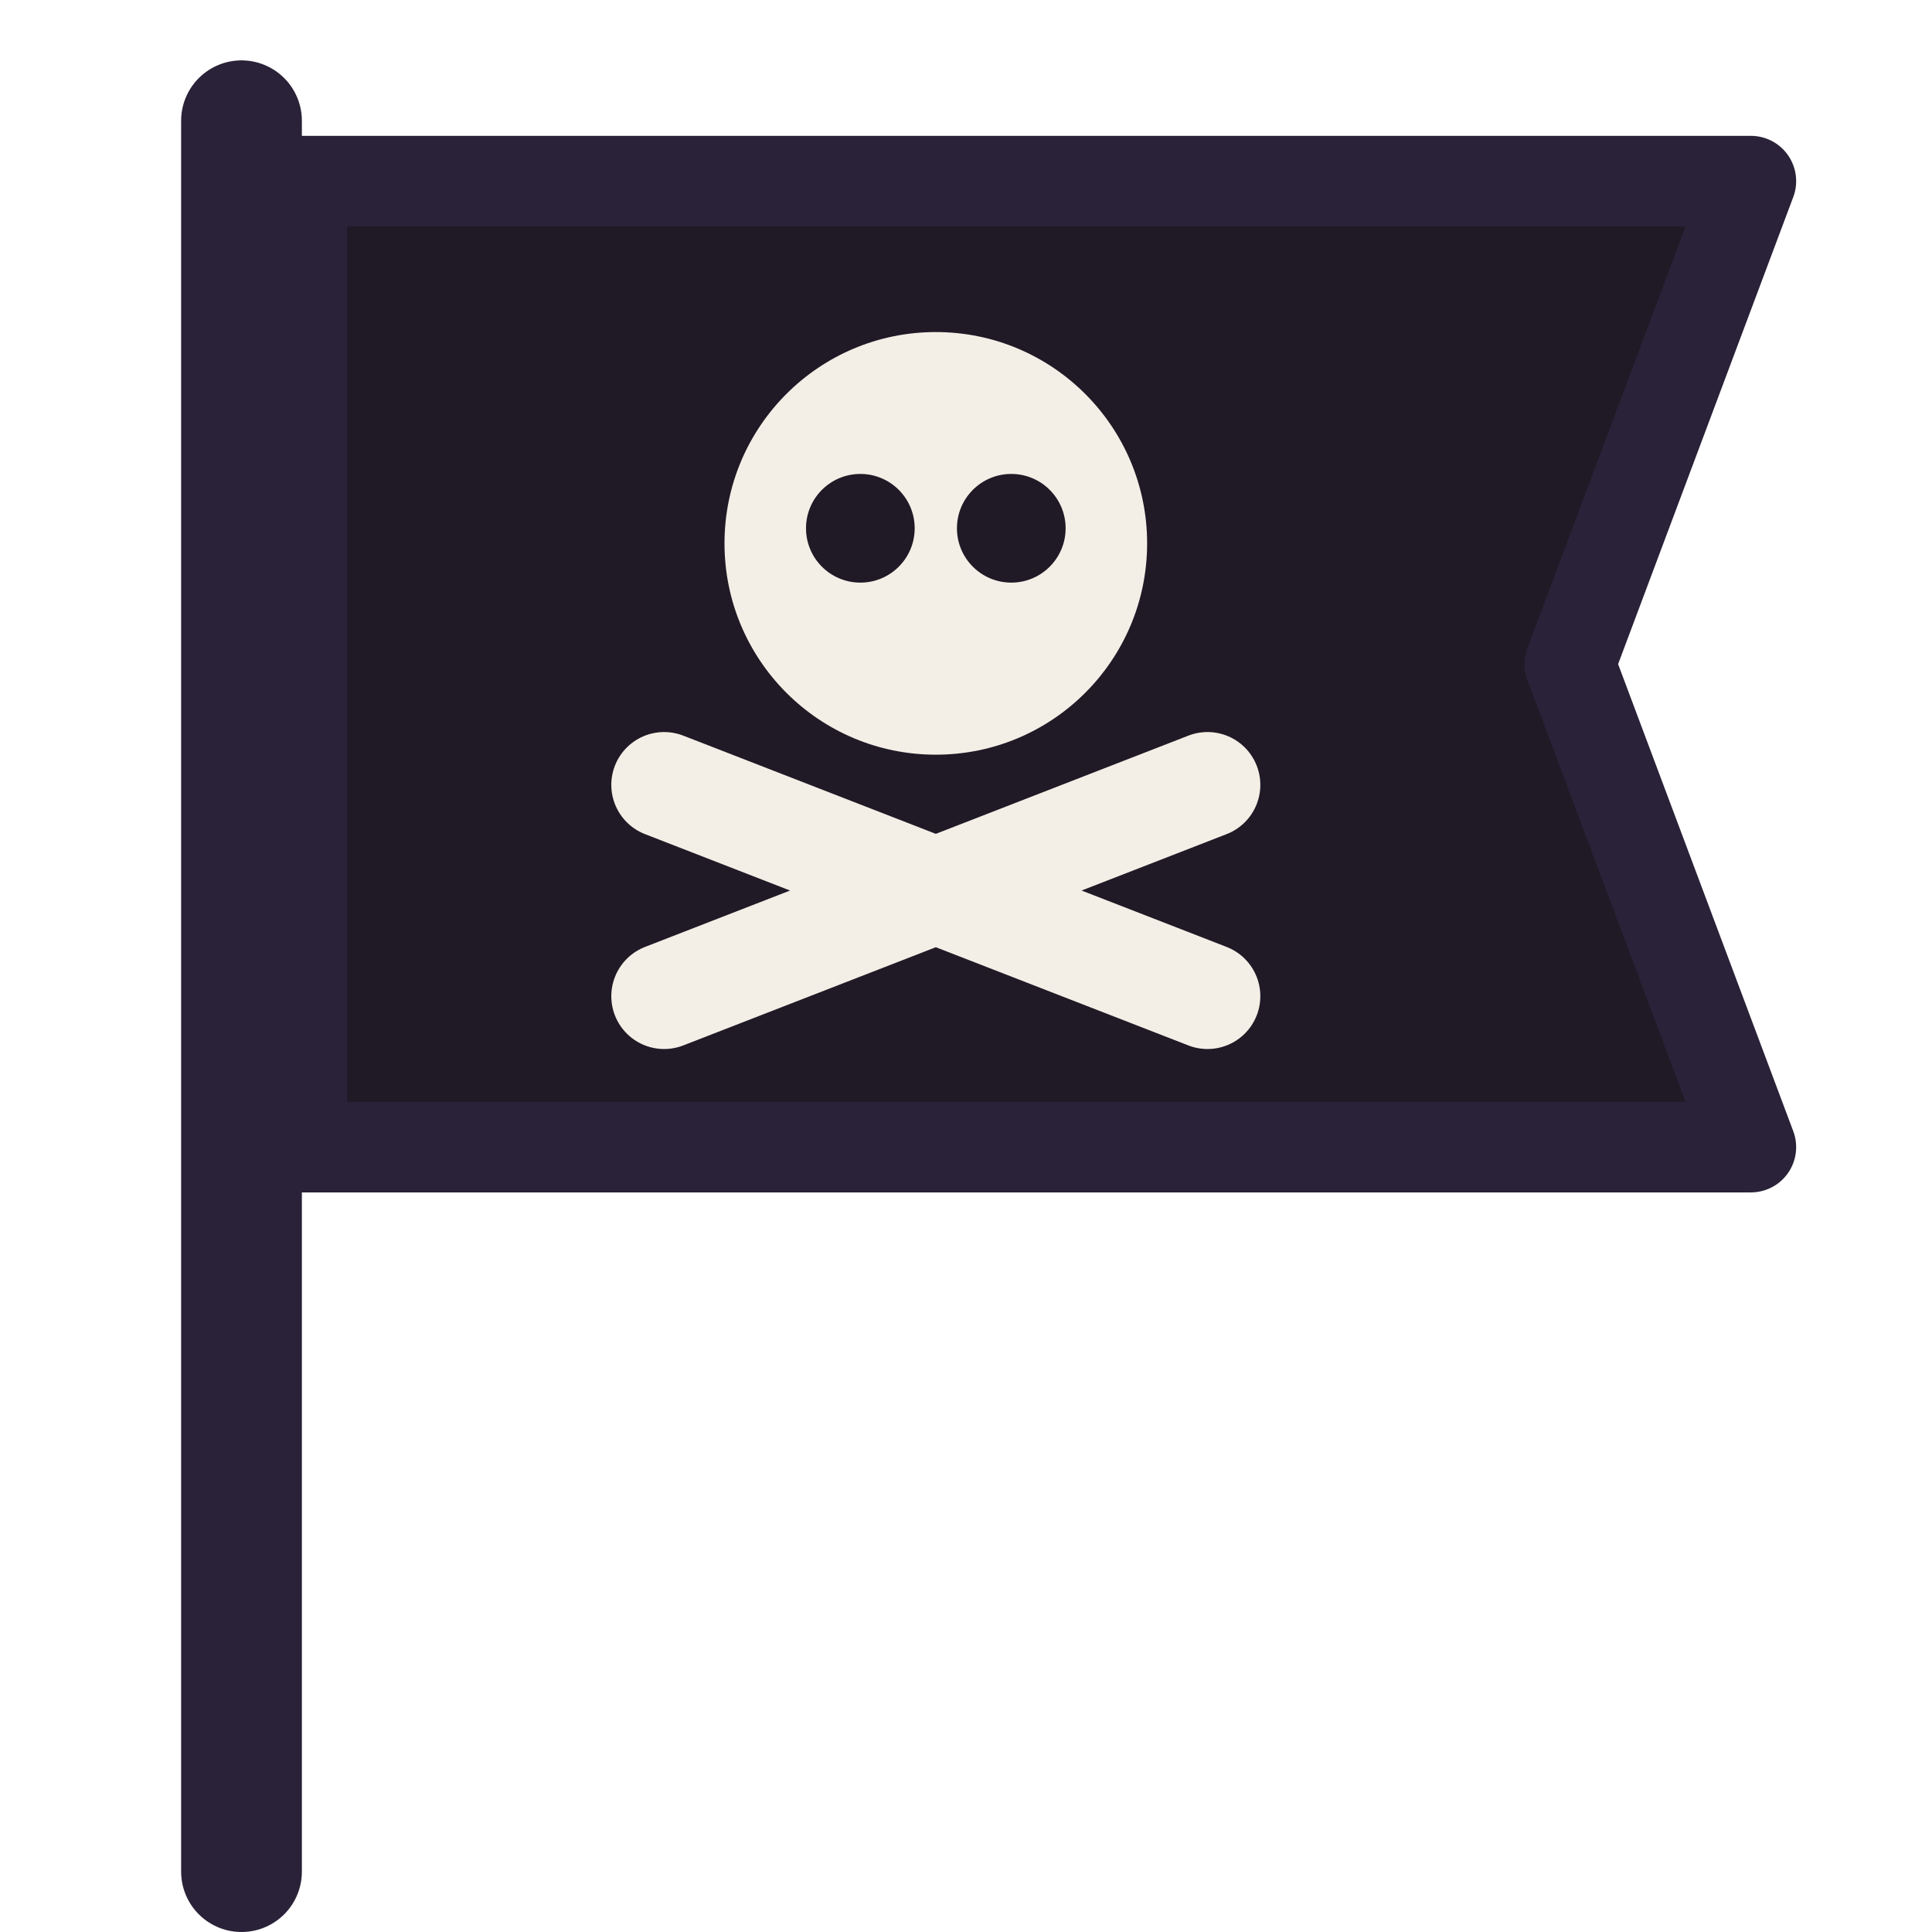
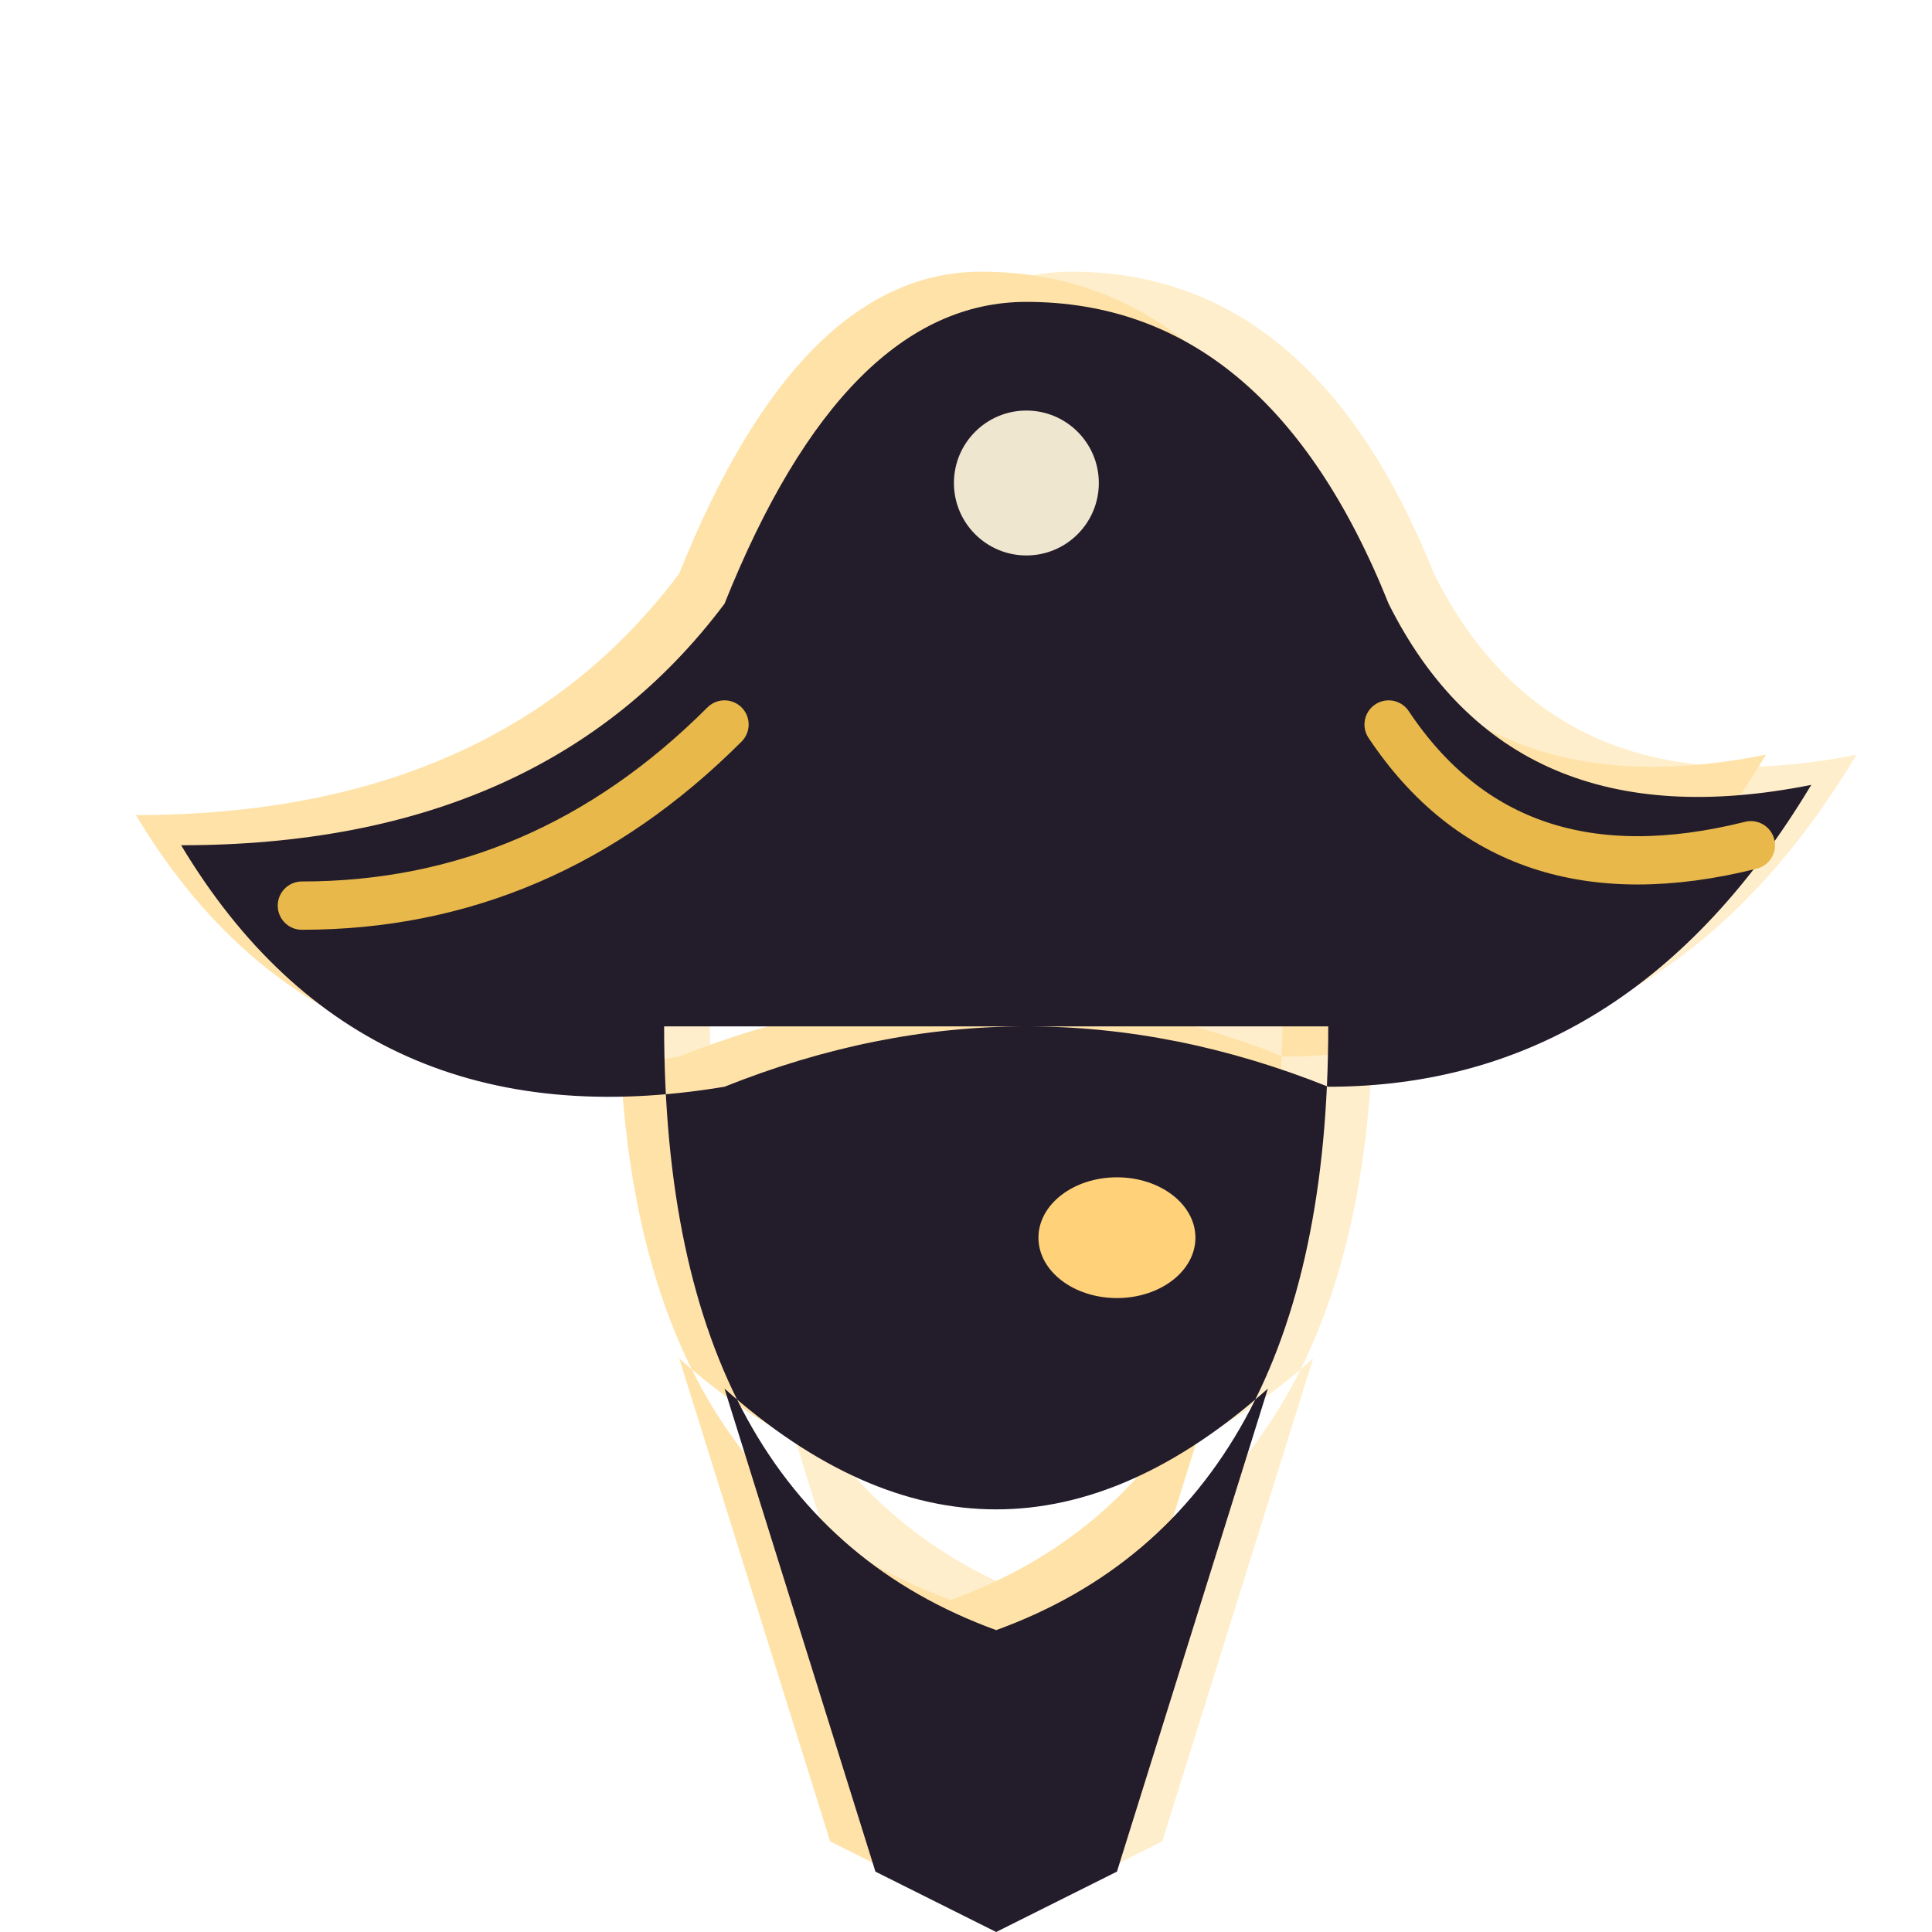
<svg xmlns="http://www.w3.org/2000/svg" viewBox="0 0 64 64">
-   <path d="M8 4 V62" stroke="#2a2238" stroke-width="4" stroke-linecap="round" />
-   <g stroke="#2a2238" stroke-width="3" stroke-linejoin="round" stroke-linecap="round">
-     <path d="M10 6 H58 L52 22 L58 38 H10 Z" fill="#1f1a26" />
-   </g>
-   <circle cx="31" cy="18" r="7" fill="#f4efe6" />
-   <g fill="#1f1a26">
-     <circle cx="28.5" cy="17.5" r="1.8" />
-     <circle cx="33.5" cy="17.5" r="1.8" />
-   </g>
-   <path d="M22 26 L40 33 M40 26 L22 33" stroke="#f4efe6" stroke-width="3.5" stroke-linecap="round" />
+   <path d="M6 28 Q18 28 24 20 Q28 10 34 10 Q42 10 46 20 Q50 28 60 26 Q54 36 44 36 Q34 32 24 36 Q12 38 6 28 Z M22 34 Q22 50 33 54 Q44 50 44 34 Z M24 46 Q33 54 42 46 L37 62 L33 64 L29 62 Z" fill="#ffe2a8" transform="translate(-1.5 -1)" />
+   <path d="M6 28 Q18 28 24 20 Q28 10 34 10 Q42 10 46 20 Q50 28 60 26 Q54 36 44 36 Q34 32 24 36 Q12 38 6 28 Z M22 34 Q22 50 33 54 Q44 50 44 34 Z M24 46 Q33 54 42 46 L37 62 L33 64 L29 62 Z" fill="#ffe2a8" transform="translate(1.5 -1)" opacity="0.6" />
+   <path d="M6 28 Q18 28 24 20 Q28 10 34 10 Q42 10 46 20 Q50 28 60 26 Q54 36 44 36 Q34 32 24 36 Q12 38 6 28 Z M22 34 Q22 50 33 54 Q44 50 44 34 Z M24 46 Q33 54 42 46 L37 62 L33 64 L29 62 Z" fill="#231c2b" />
+   <path d="M10 30 Q18 30 24 24 M46 24 Q50 30 58 28" fill="none" stroke="#e8b84a" stroke-width="1.6" stroke-linecap="round" />
+   <circle cx="34" cy="16" r="2.4" fill="#efe6d0" />
+   <ellipse cx="37" cy="41" rx="2.6" ry="2" fill="#ffd27a" />
</svg>
